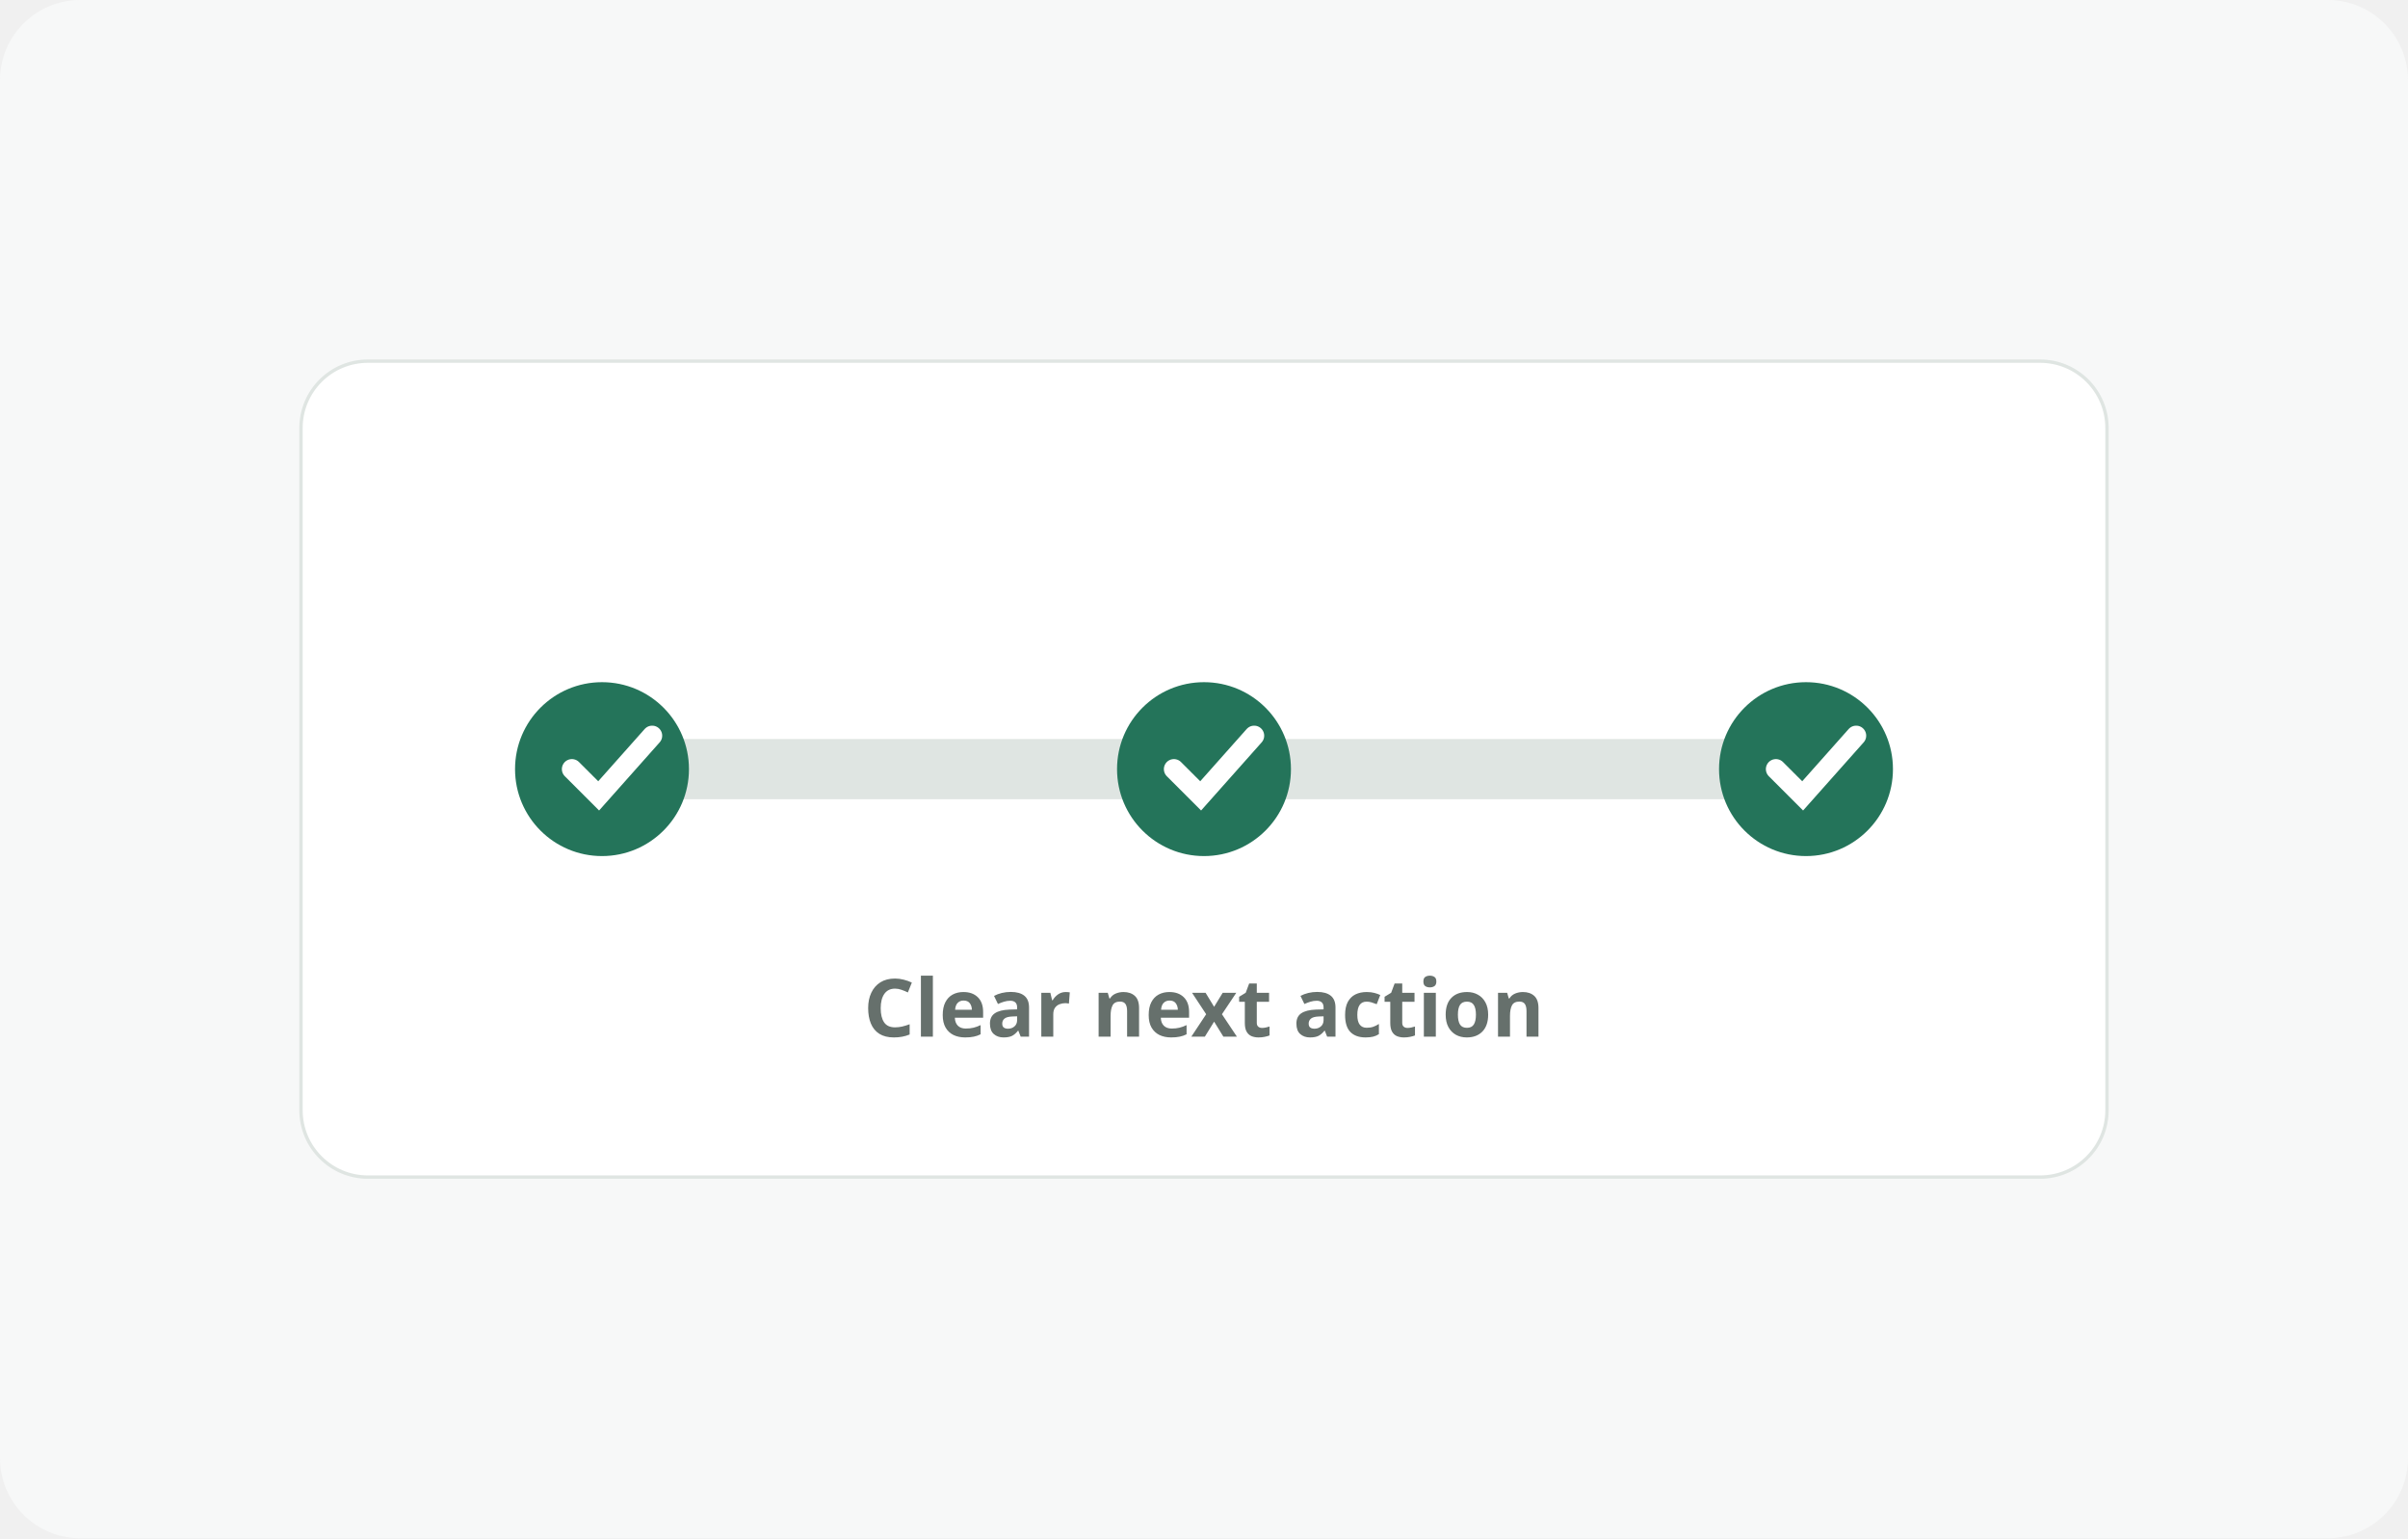
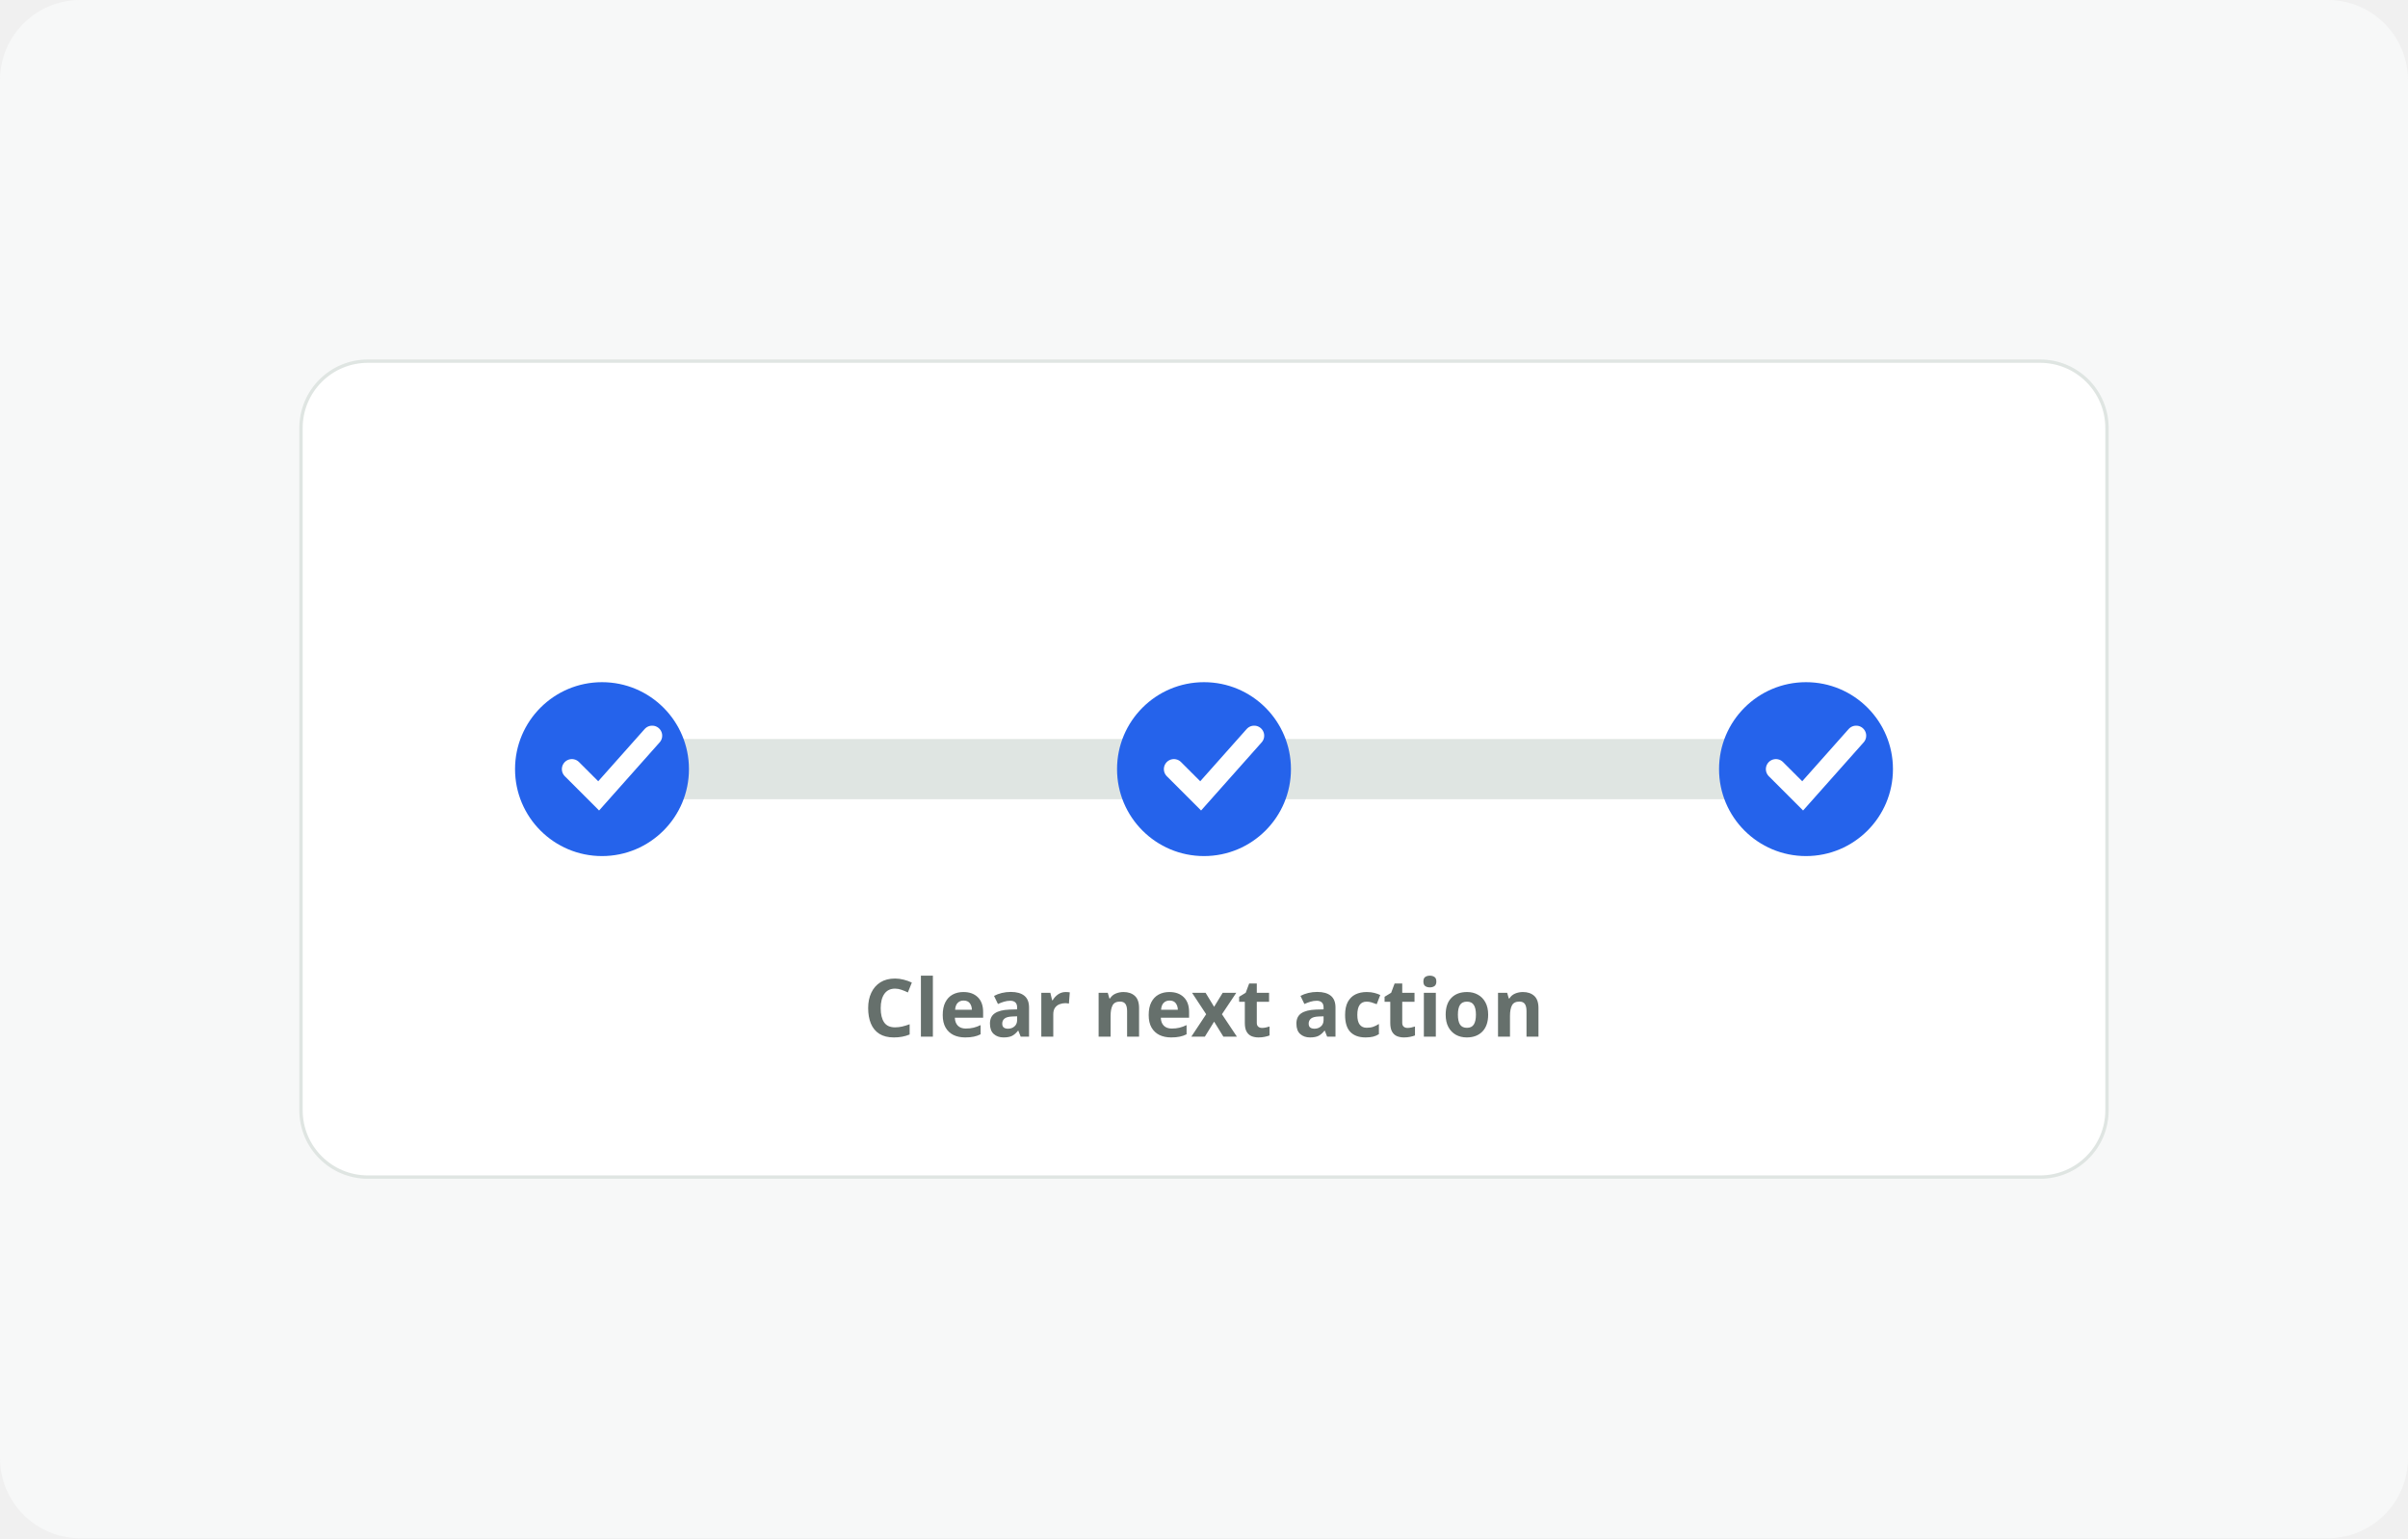
<svg xmlns="http://www.w3.org/2000/svg" viewBox="0 0 720 460">
  <rect width="720" height="460" rx="24" fill="#f7f8f8" />
  <rect x="90" y="108" width="540" height="244" rx="20" fill="#fff" stroke="#dfe5e2" />
  <path d="M165 230h390" stroke="#dfe5e2" stroke-width="18" stroke-linecap="round" />
-   <circle cx="180" cy="230" r="26" fill="#24745a" />
-   <circle cx="360" cy="230" r="26" fill="#24745a" />
-   <circle cx="540" cy="230" r="26" fill="#24745a" />
+   <circle cx="180" cy="230" r="26" fill="#2563EB" />
+   <circle cx="360" cy="230" r="26" fill="#2563EB" />
+   <circle cx="540" cy="230" r="26" fill="#2563EB" />
  <path d="M171 230l8 8 16-18M351 230l8 8 16-18M531 230l8 8 16-18" stroke="#fff" stroke-width="6" fill="none" stroke-linecap="round" />
  <text x="360" y="310" text-anchor="middle" fill="#66706c" font-family="system-ui" font-size="24" font-weight="800">Clear next action</text>
</svg>
